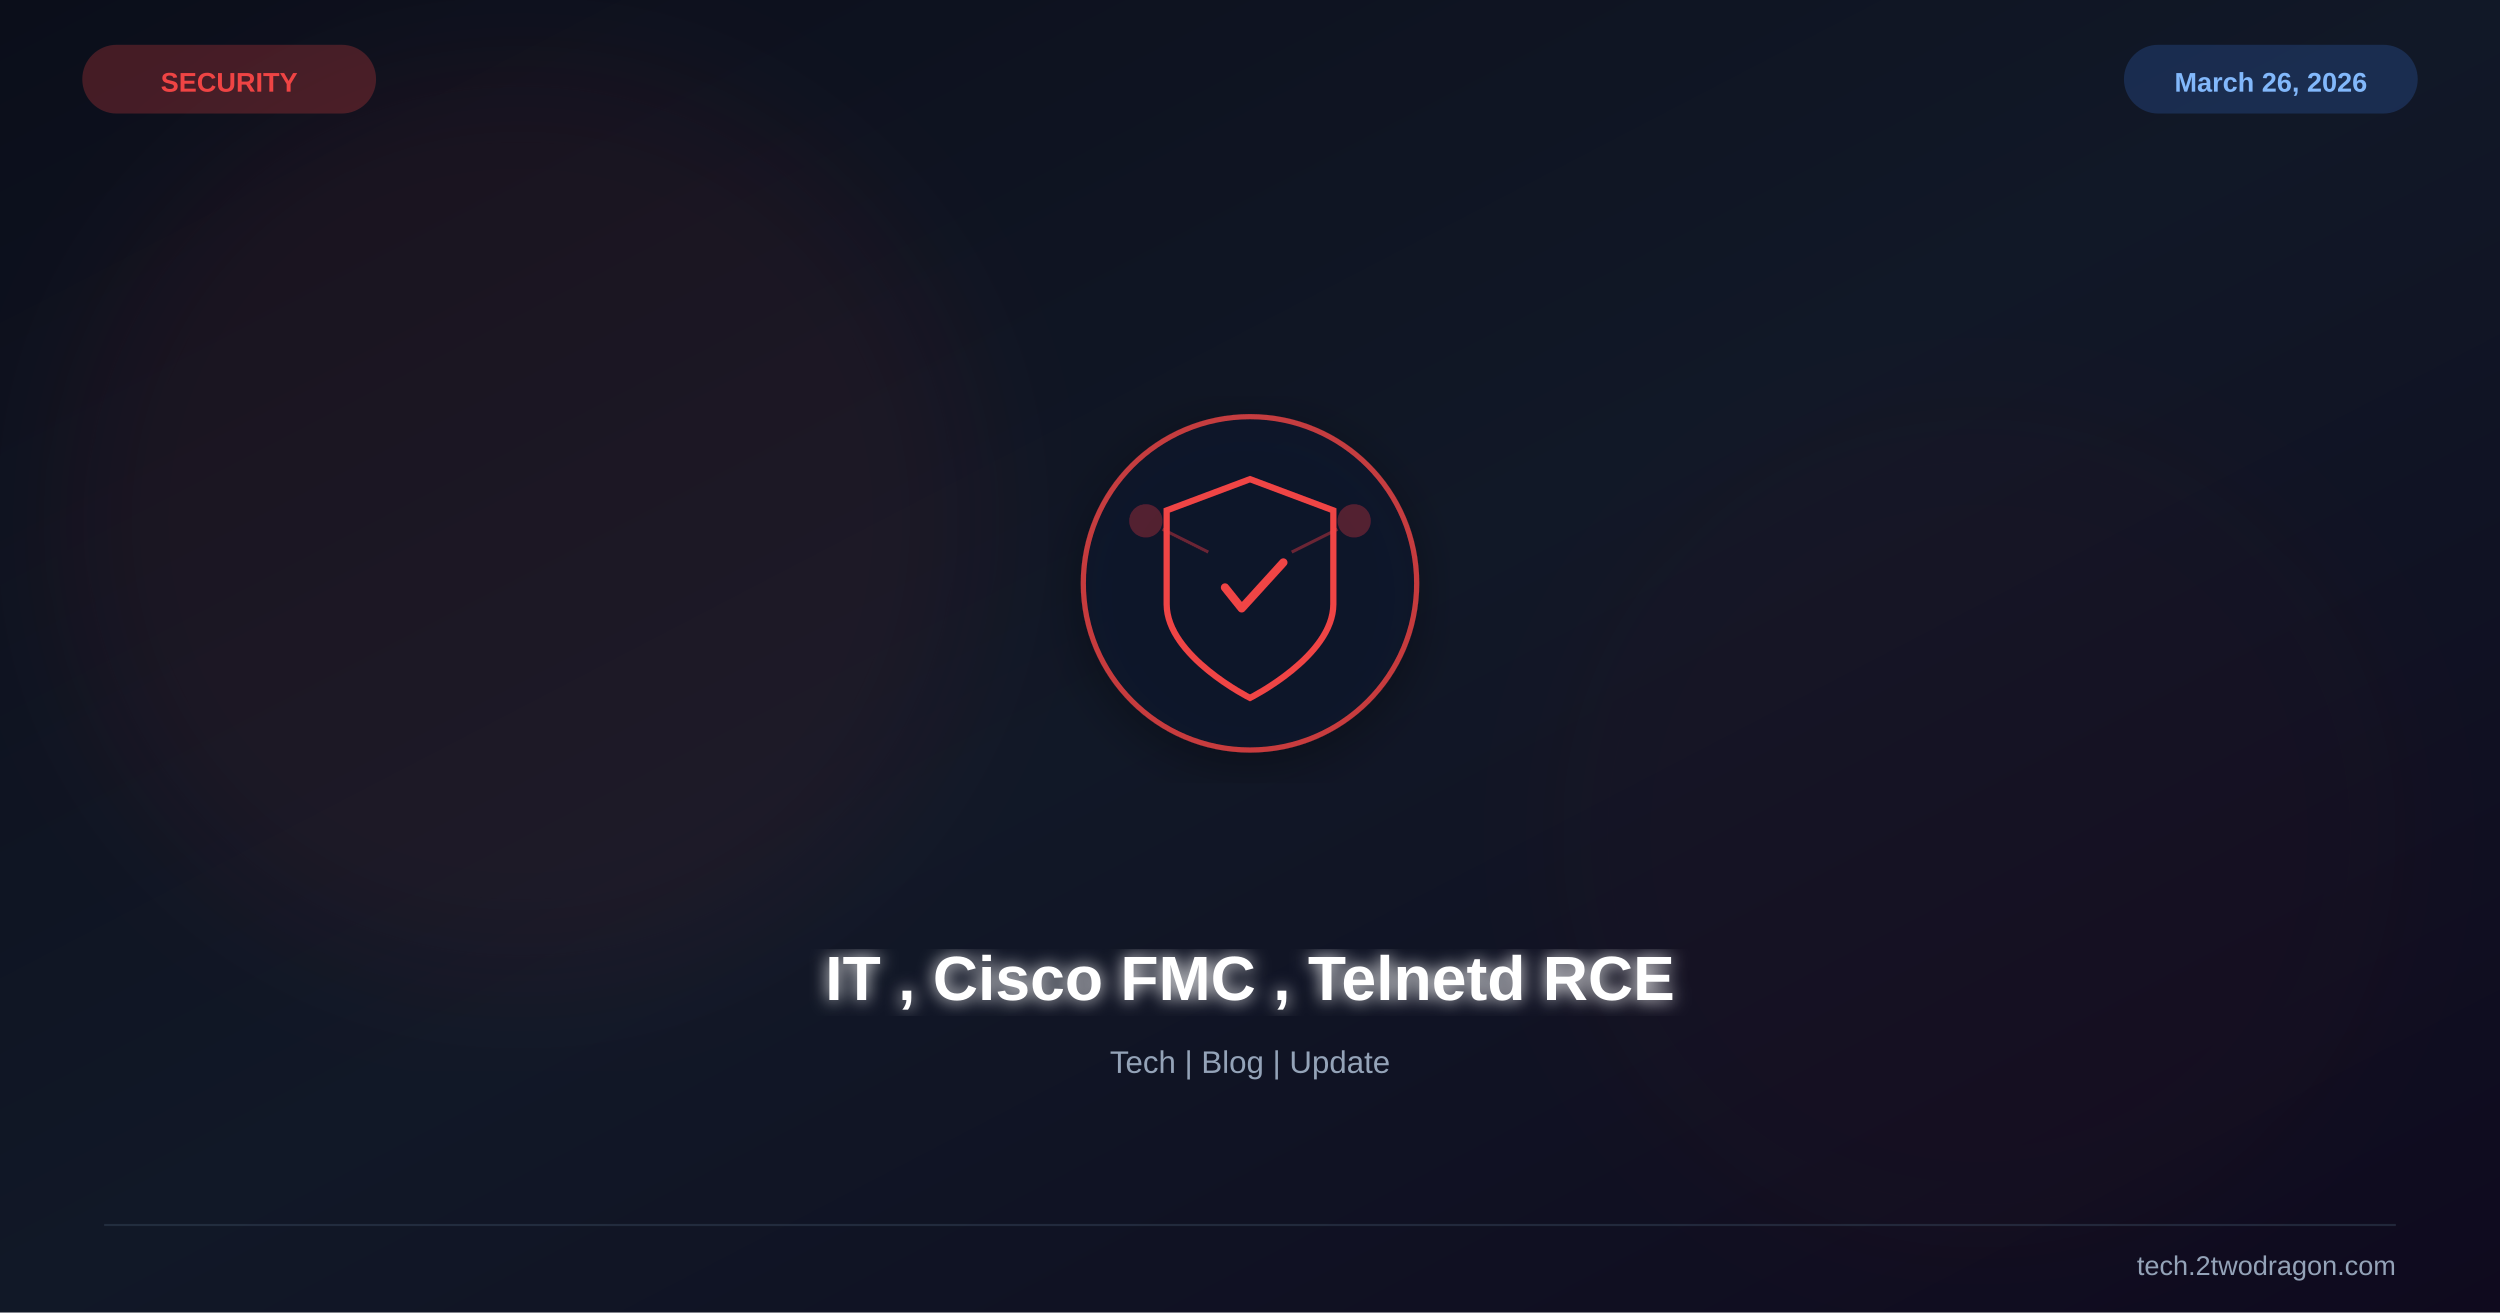
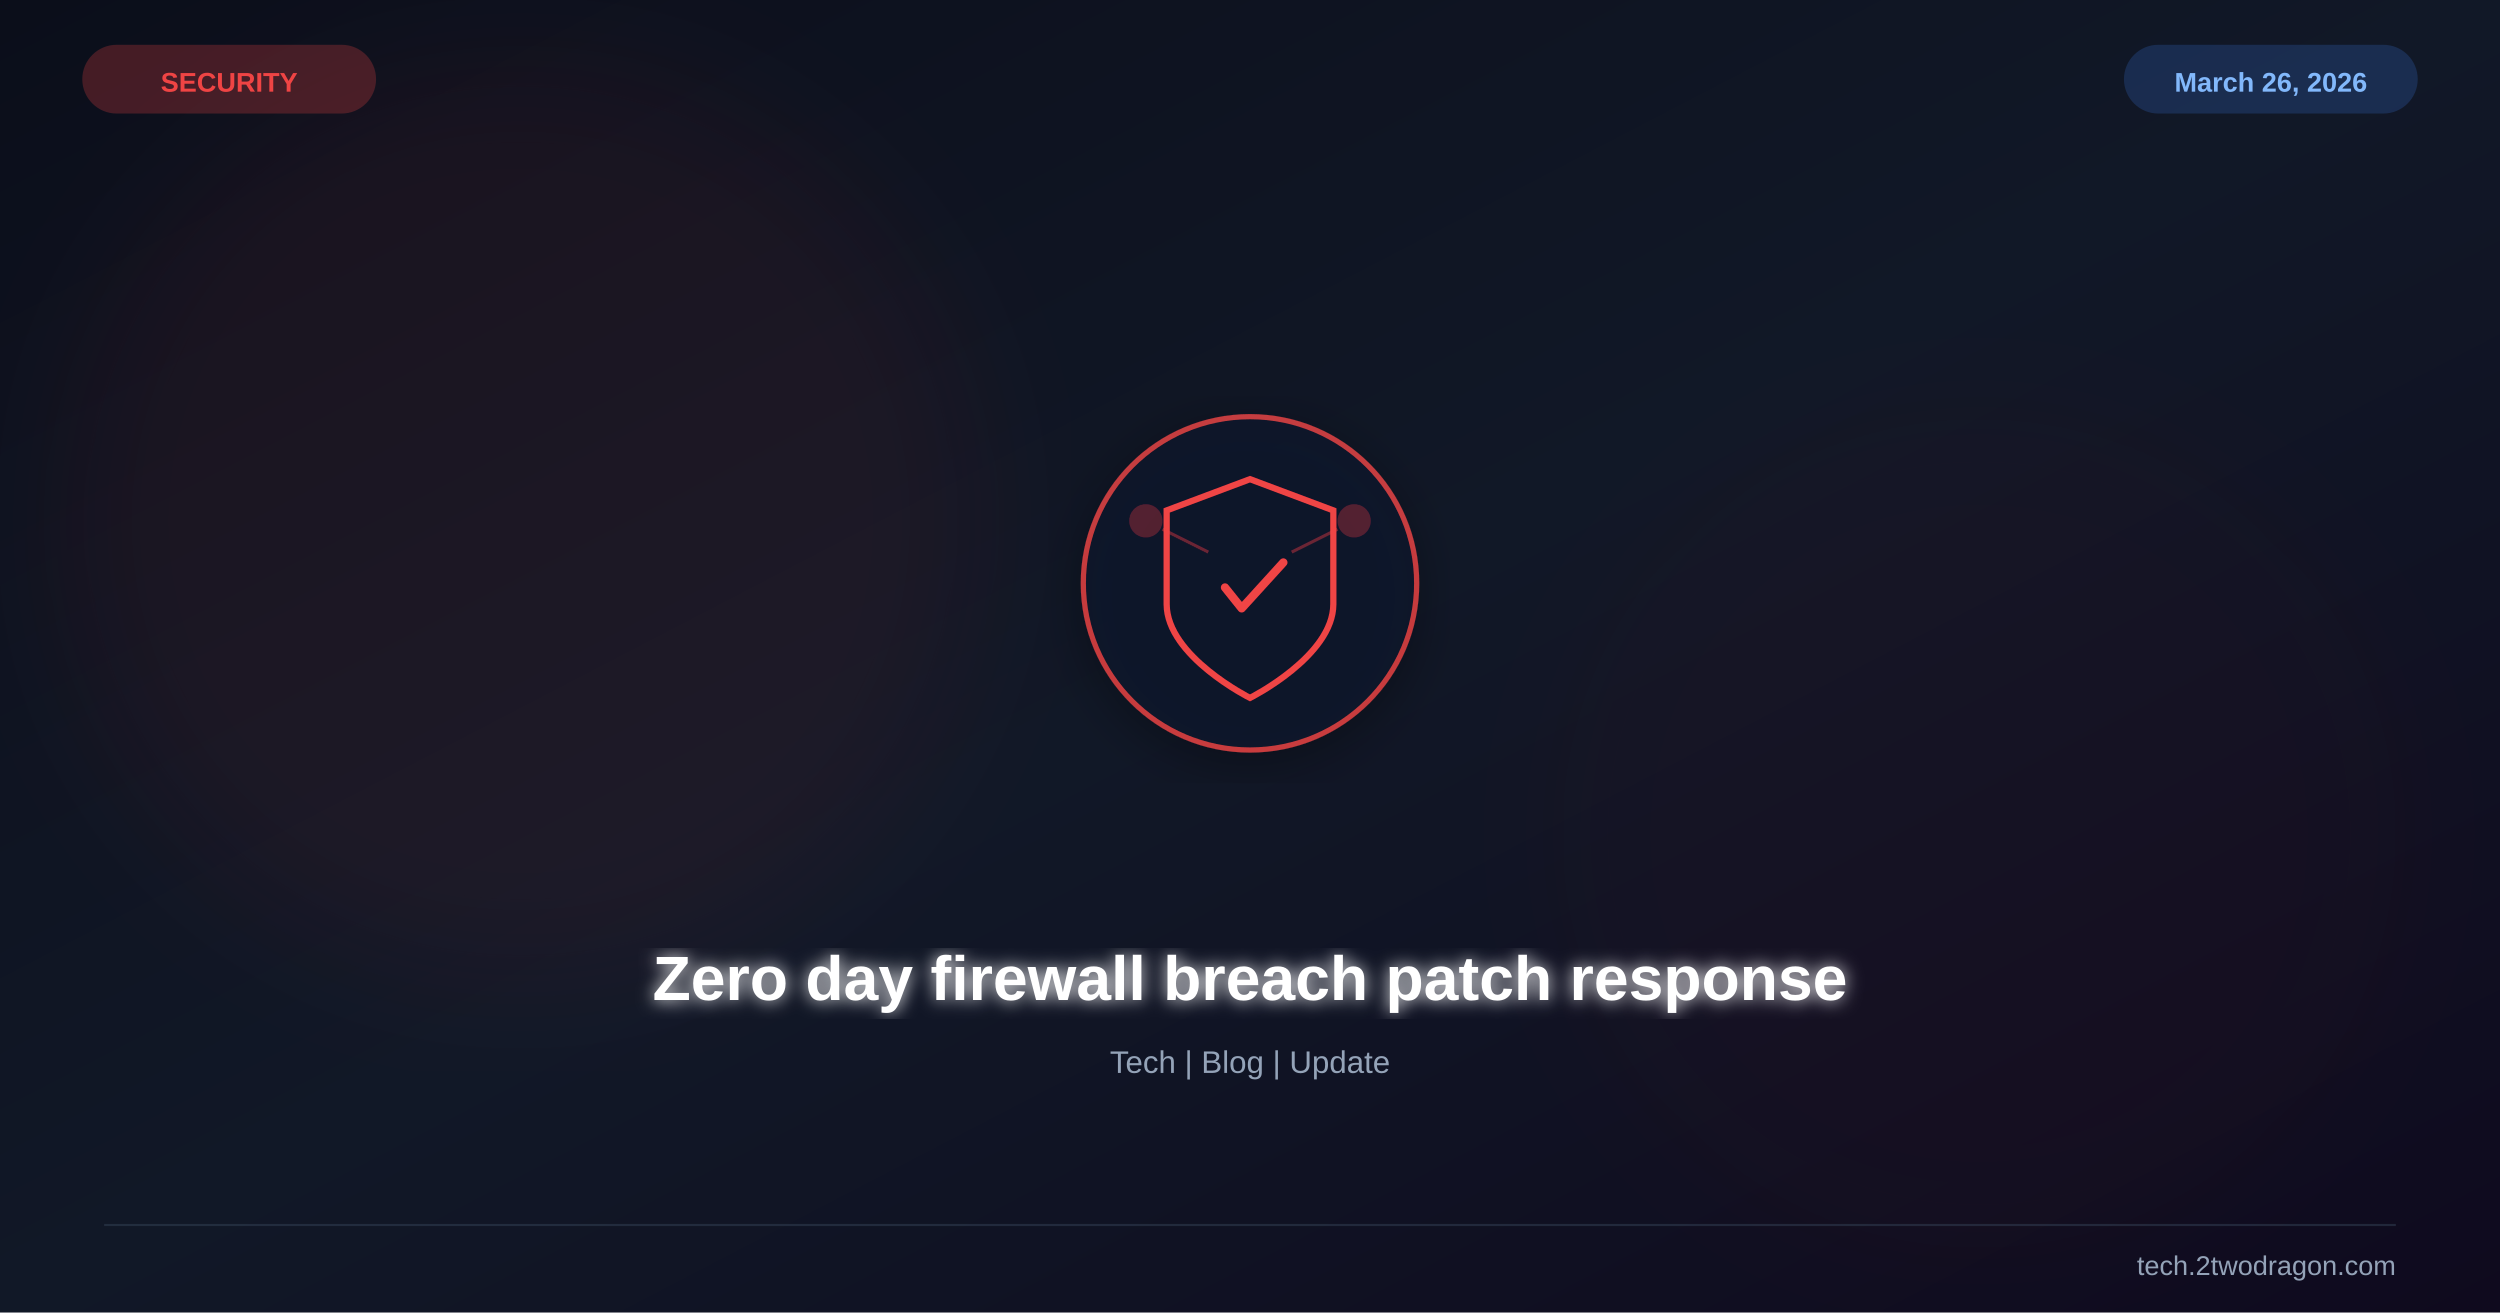
<svg xmlns="http://www.w3.org/2000/svg" viewBox="0 0 1200 630" width="1200" height="630">
  <defs>
    <linearGradient id="bg" x1="0%" y1="0%" x2="100%" y2="100%">
      <stop offset="0%" stop-color="#0b0e1a" />
      <stop offset="50%" stop-color="#111827" />
      <stop offset="100%" stop-color="#0f0a1e" />
    </linearGradient>
    <filter id="glow">
      <feGaussianBlur stdDeviation="4" result="b" />
      <feMerge>
        <feMergeNode in="b" />
        <feMergeNode in="SourceGraphic" />
      </feMerge>
    </filter>
    <filter id="sg">
      <feGaussianBlur stdDeviation="30" />
    </filter>
    <filter id="shadow">
      <feDropShadow dx="0" dy="6" stdDeviation="12" flood-color="#000" flood-opacity="0.4" />
    </filter>
  </defs>
  <rect width="1200" height="630" fill="url(#bg)" />
  <circle cx="250" cy="250" r="220" fill="#ef4444" opacity="0.06" filter="url(#sg)" />
  <circle cx="950" cy="400" r="200" fill="#991b1b" opacity="0.04" filter="url(#sg)" />
  <g transform="translate(600,280)" filter="url(#shadow)">
    <circle r="80" fill="#0f172a" stroke="#ef4444" stroke-width="2.5" opacity="0.8" />
    <path d="M0,-50 L40,-35 L40,10 C40,35 0,55 0,55 C0,55 -40,35 -40,10 L-40,-35 Z" fill="none" stroke="#ef4444" stroke-width="3" />
    <path d="M-12,2 L-4,12 L16,-10" stroke="#ef4444" stroke-width="4" fill="none" stroke-linecap="round" stroke-linejoin="round" />
    <circle cx="-50" cy="-30" r="8" fill="#ef4444" opacity="0.3" />
    <circle cx="50" cy="-30" r="8" fill="#ef4444" opacity="0.3" />
    <line x1="-42" y1="-26" x2="-20" y2="-15" stroke="#ef4444" stroke-width="1.5" opacity="0.4" />
    <line x1="42" y1="-26" x2="20" y2="-15" stroke="#ef4444" stroke-width="1.5" opacity="0.4" />
  </g>
-   <text x="600" y="480" font-family="Arial,sans-serif" font-size="30" font-weight="bold" fill="white" text-anchor="middle" filter="url(#glow)">IT , Cisco FMC , Telnetd RCE</text>
+   <text x="600" y="480" font-family="Arial,sans-serif" font-size="30" font-weight="bold" fill="white" text-anchor="middle" filter="url(#glow)">Zero day firewall breach patch response</text>
  <text x="600" y="515" font-family="Arial,sans-serif" font-size="15" fill="#94a3b8" text-anchor="middle">Tech | Blog | Update</text>
  <text x="110" y="44" font-family="Arial,sans-serif" font-size="13" font-weight="bold" fill="#ef4444" text-anchor="middle">SECURITY</text>
  <rect x="40" y="22" width="140" height="32" rx="16" fill="#ef4444" opacity="0.25" stroke="#ef4444" stroke-width="1" />
  <text x="1090" y="44" font-family="Arial,sans-serif" font-size="13" font-weight="bold" fill="#93c5fd" text-anchor="middle">March 26, 2026</text>
  <rect x="1020" y="22" width="140" height="32" rx="16" fill="#3b82f6" opacity="0.2" stroke="#3b82f6" stroke-width="1" />
  <line x1="50" y1="588" x2="1150" y2="588" stroke="#334155" stroke-width="1" opacity="0.5" />
  <text x="1150" y="612" font-family="Arial,sans-serif" font-size="13" fill="#94a3b8" text-anchor="end">tech.2twodragon.com</text>
</svg>
